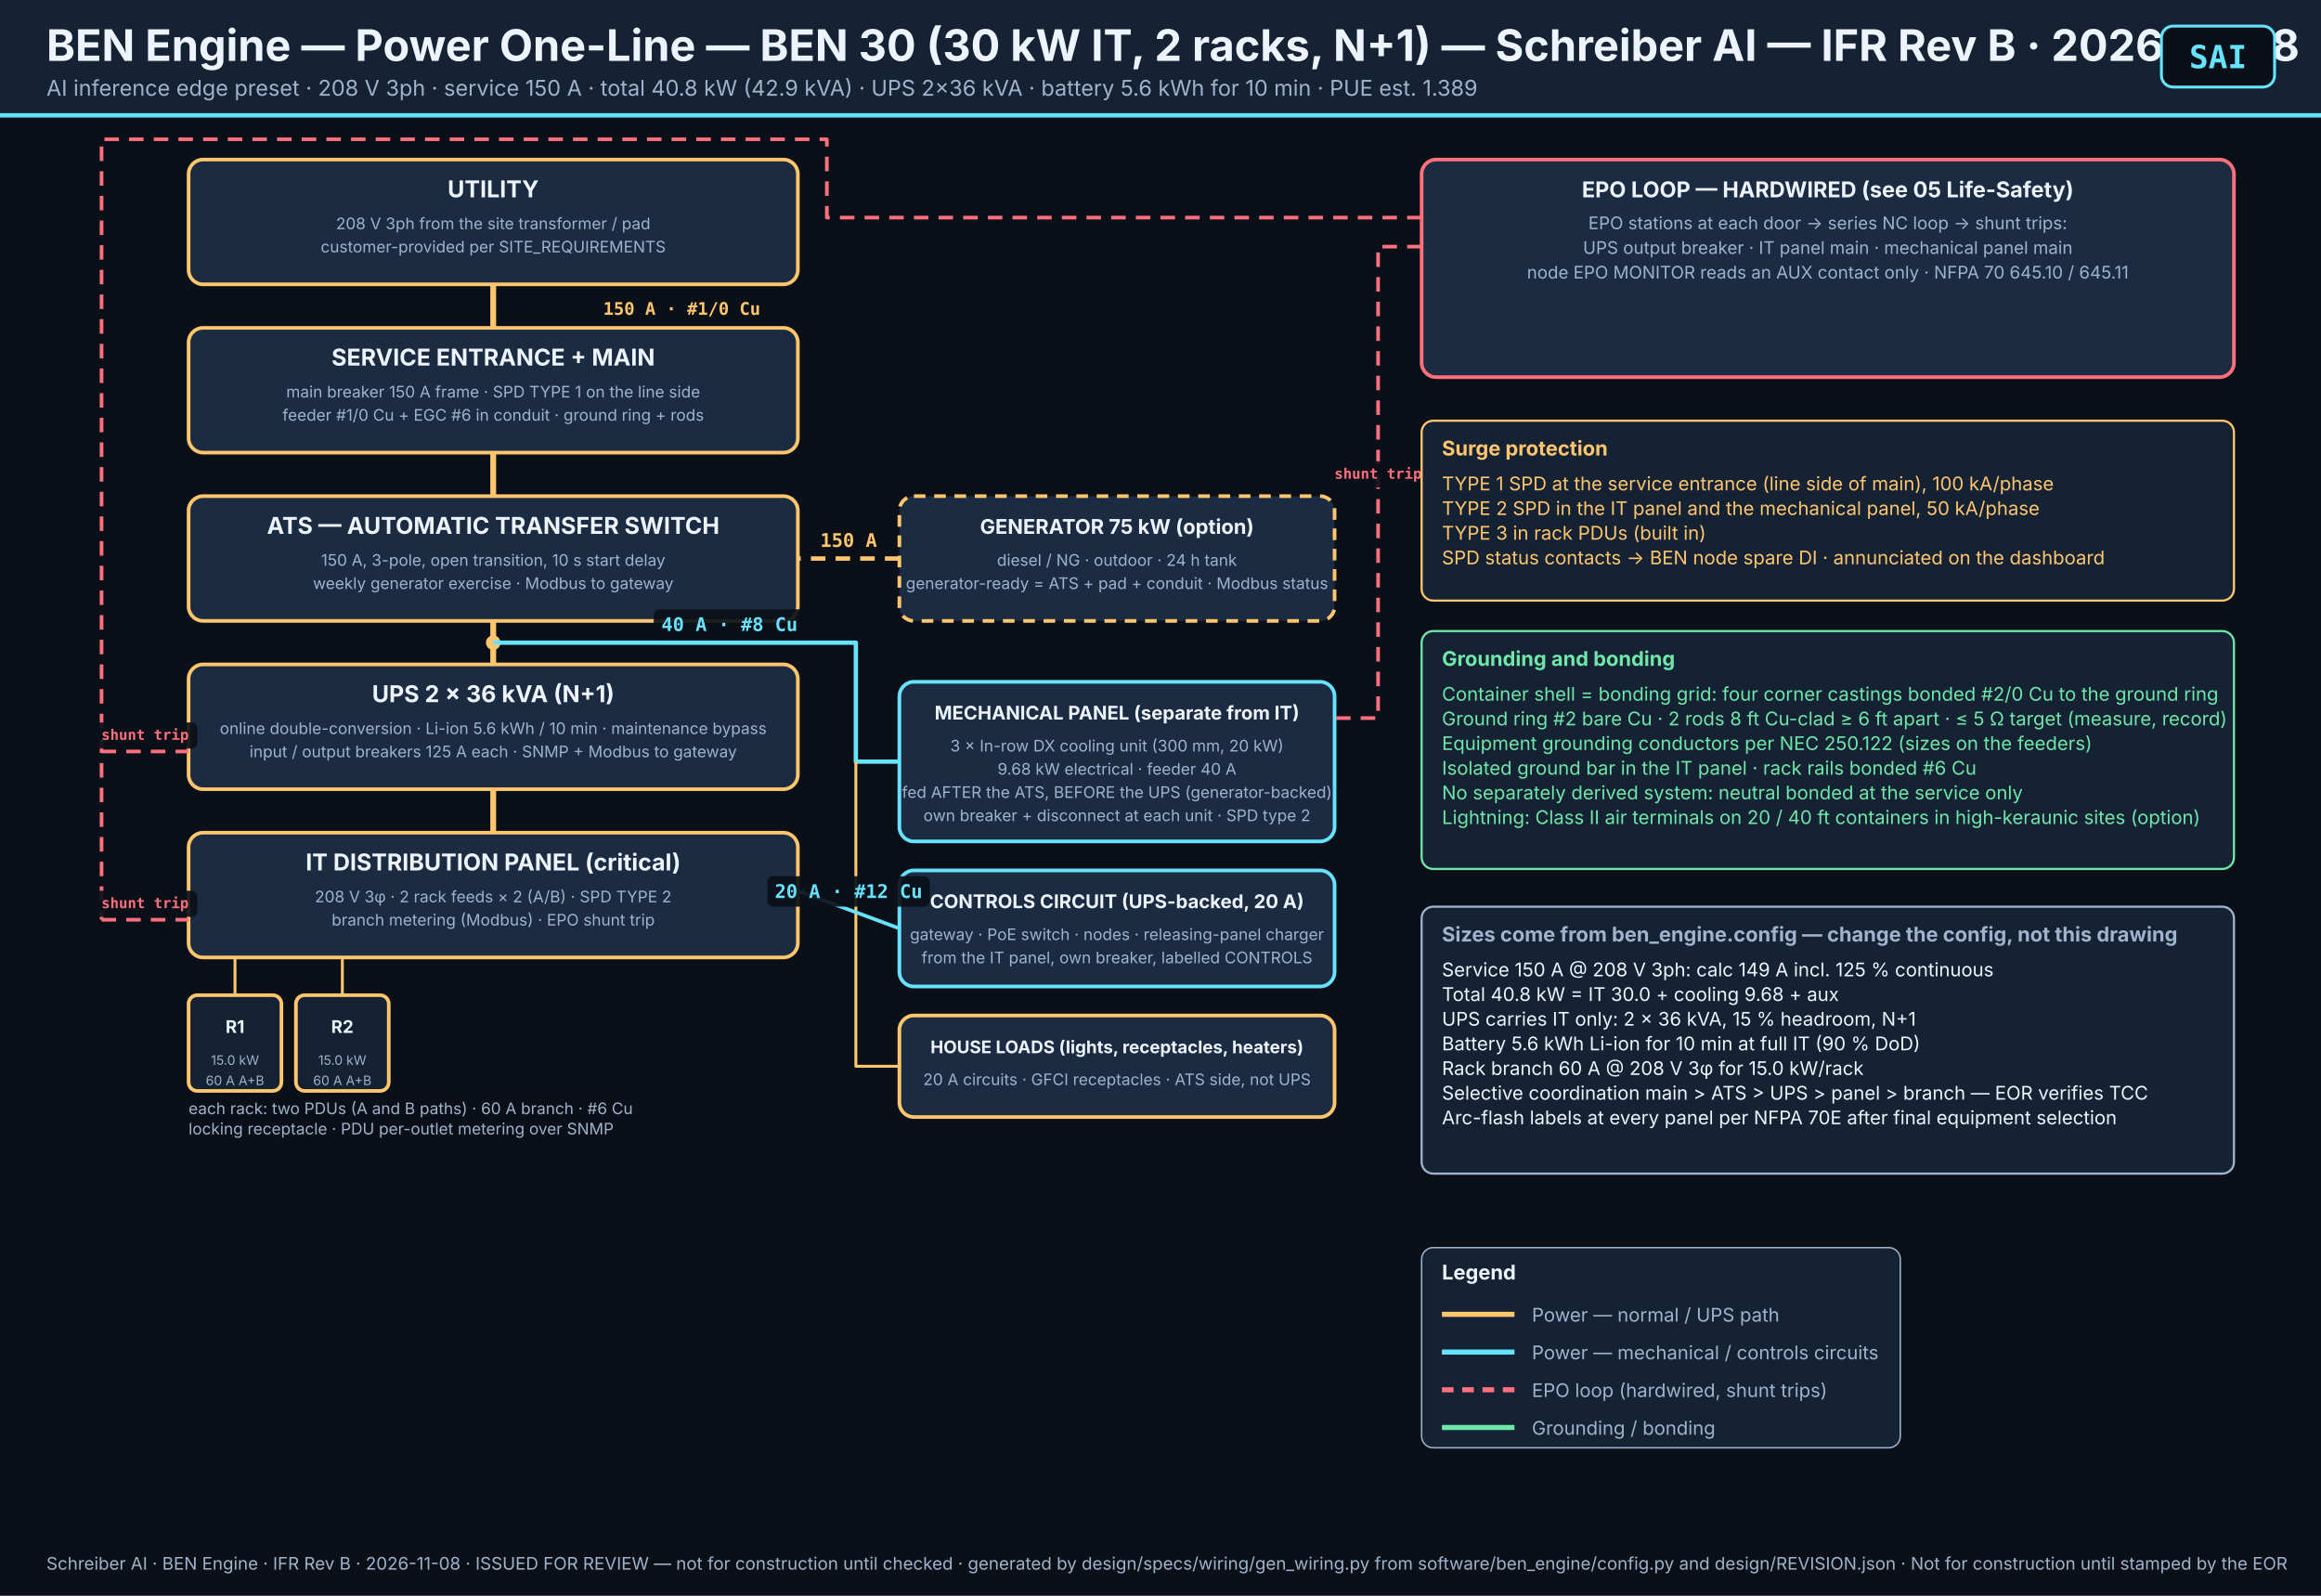
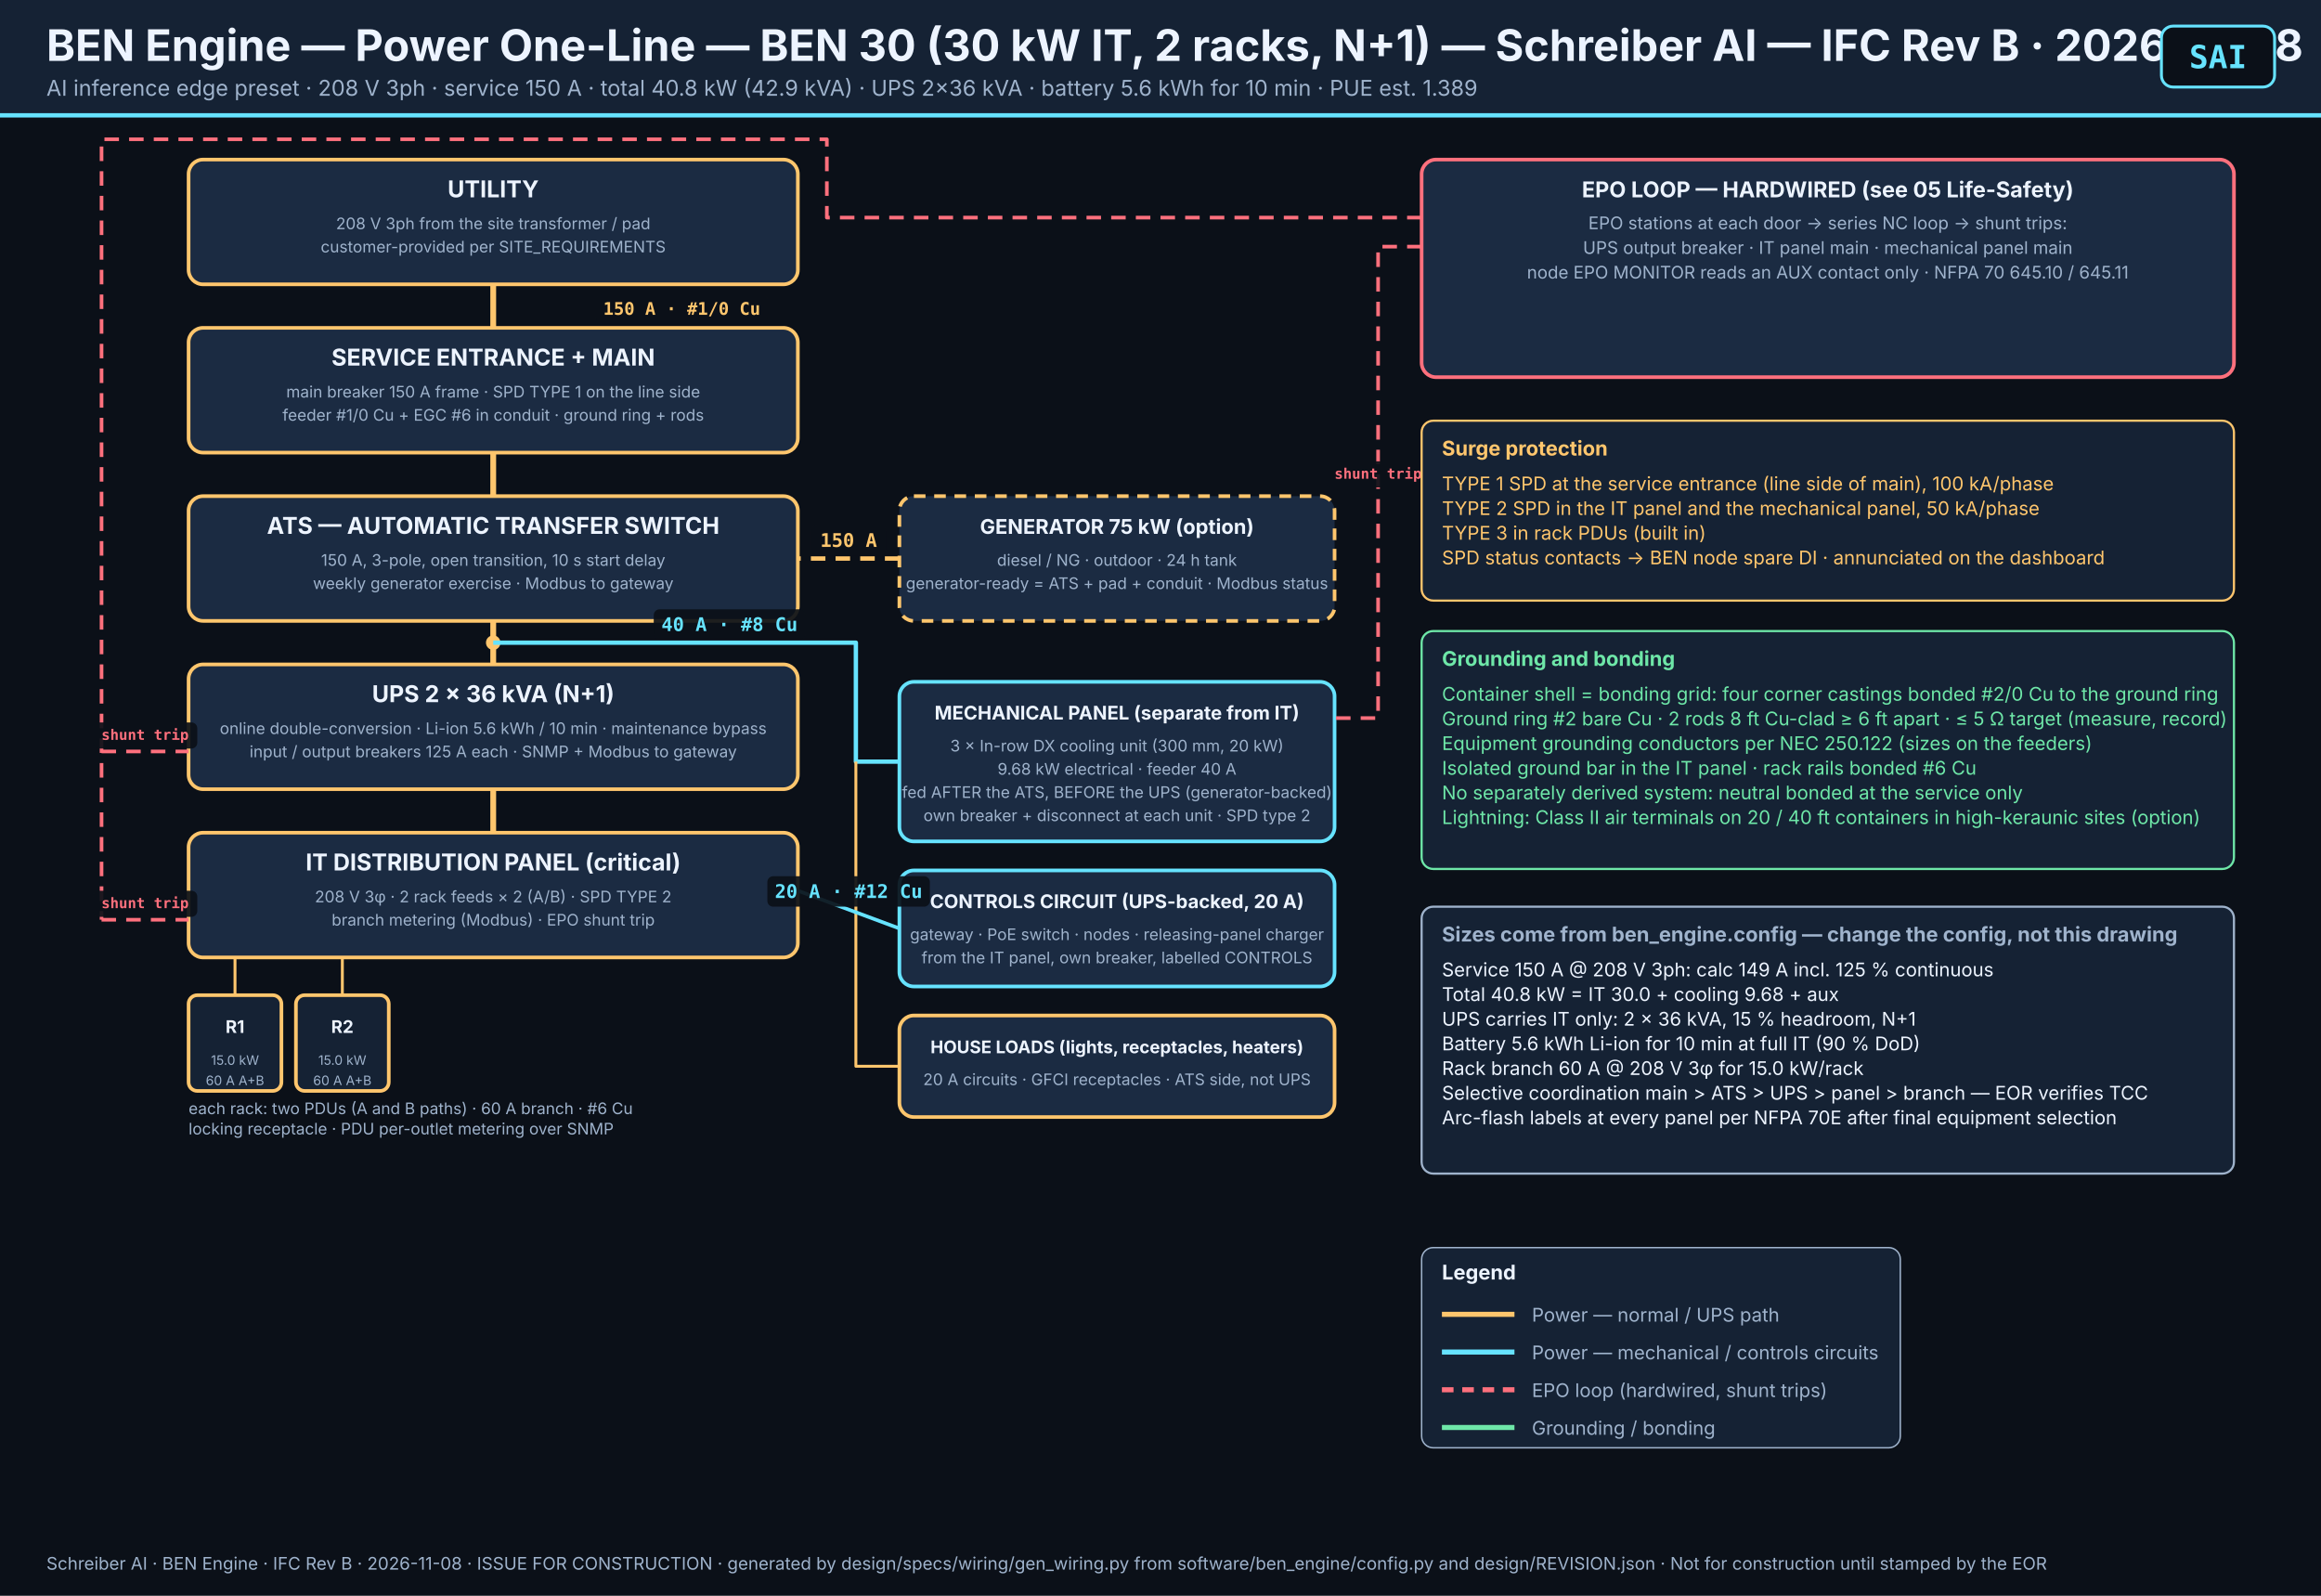
<svg xmlns="http://www.w3.org/2000/svg" viewBox="0 0 1600 1100" width="1600" height="1100" role="img" aria-label="03_power_one_line_ben30.svg">
  <defs>
    <marker id="arr-66E3FF" viewBox="0 0 10 10" refX="9" refY="5" markerWidth="7" markerHeight="7" orient="auto-start-reverse">
      <path d="M0,0 L10,5 L0,10 z" fill="#66E3FF" />
    </marker>
    <marker id="arr-FFC66D" viewBox="0 0 10 10" refX="9" refY="5" markerWidth="7" markerHeight="7" orient="auto-start-reverse">
      <path d="M0,0 L10,5 L0,10 z" fill="#FFC66D" />
    </marker>
    <marker id="arr-FF707D" viewBox="0 0 10 10" refX="9" refY="5" markerWidth="7" markerHeight="7" orient="auto-start-reverse">
      <path d="M0,0 L10,5 L0,10 z" fill="#FF707D" />
    </marker>
    <marker id="arr-6EE7A8" viewBox="0 0 10 10" refX="9" refY="5" markerWidth="7" markerHeight="7" orient="auto-start-reverse">
      <path d="M0,0 L10,5 L0,10 z" fill="#6EE7A8" />
    </marker>
    <marker id="arr-9FB3CC" viewBox="0 0 10 10" refX="9" refY="5" markerWidth="7" markerHeight="7" orient="auto-start-reverse">
      <path d="M0,0 L10,5 L0,10 z" fill="#9FB3CC" />
    </marker>
  </defs>
  <rect width="1600" height="1100" fill="#0B1018" />
  <rect x="0" y="0" width="1600" height="78" fill="#152234" />
  <rect x="0" y="78" width="1600" height="3" fill="#66E3FF" />
-   <text x="32" y="42" font-family="'Inter','Segoe UI',system-ui,sans-serif" font-size="30" font-weight="700" fill="#EDF4FF" text-anchor="start">BEN Engine — Power One-Line — BEN 30 (30 kW IT, 2 racks, N+1) — Schreiber AI — IFR Rev B · 2026-11-08</text>
+   <text x="32" y="42" font-family="'Inter','Segoe UI',system-ui,sans-serif" font-size="30" font-weight="700" fill="#EDF4FF" text-anchor="start">BEN Engine — Power One-Line — BEN 30 (30 kW IT, 2 racks, N+1) — Schreiber AI — IFC Rev B · 2026-11-08</text>
  <text x="32" y="66" font-family="'Inter','Segoe UI',system-ui,sans-serif" font-size="15" font-weight="400" fill="#9FB3CC" text-anchor="start">AI inference edge preset · 208 V 3ph · service 150 A · total 40.8 kW (42.9 kVA) · UPS 2×36 kVA · battery 5.6 kWh for 10 min · PUE est. 1.389</text>
  <rect x="1490" y="18" width="78" height="42" rx="8" fill="#0B1018" stroke="#66E3FF" stroke-width="2" />
  <text x="1529" y="47" font-family="'JetBrains Mono',Consolas,monospace" font-size="22" font-weight="800" fill="#66E3FF" text-anchor="middle">SAI</text>
  <rect x="130" y="110" width="420" height="86" rx="10" fill="#1B2B42" stroke="#FFC66D" stroke-width="2.5" />
  <text x="340.0" y="136" font-family="'Inter','Segoe UI',system-ui,sans-serif" font-size="16" font-weight="700" fill="#EDF4FF" text-anchor="middle">UTILITY</text>
  <text x="340.0" y="158" font-family="'Inter','Segoe UI',system-ui,sans-serif" font-size="11" font-weight="400" fill="#9FB3CC" text-anchor="middle">208 V 3ph from the site transformer / pad</text>
  <text x="340.0" y="174" font-family="'Inter','Segoe UI',system-ui,sans-serif" font-size="11" font-weight="400" fill="#9FB3CC" text-anchor="middle">customer-provided per SITE_REQUIREMENTS</text>
  <rect x="130" y="226" width="420" height="86" rx="10" fill="#1B2B42" stroke="#FFC66D" stroke-width="2.5" />
  <text x="340.0" y="252" font-family="'Inter','Segoe UI',system-ui,sans-serif" font-size="16" font-weight="700" fill="#EDF4FF" text-anchor="middle">SERVICE ENTRANCE + MAIN</text>
  <text x="340.0" y="274" font-family="'Inter','Segoe UI',system-ui,sans-serif" font-size="11" font-weight="400" fill="#9FB3CC" text-anchor="middle">main breaker 150 A frame · SPD TYPE 1 on the line side</text>
  <text x="340.0" y="290" font-family="'Inter','Segoe UI',system-ui,sans-serif" font-size="11" font-weight="400" fill="#9FB3CC" text-anchor="middle">feeder #1/0 Cu + EGC #6 in conduit · ground ring + rods</text>
  <rect x="130" y="342" width="420" height="86" rx="10" fill="#1B2B42" stroke="#FFC66D" stroke-width="2.5" />
  <text x="340.0" y="368" font-family="'Inter','Segoe UI',system-ui,sans-serif" font-size="16" font-weight="700" fill="#EDF4FF" text-anchor="middle">ATS — AUTOMATIC TRANSFER SWITCH</text>
  <text x="340.0" y="390" font-family="'Inter','Segoe UI',system-ui,sans-serif" font-size="11" font-weight="400" fill="#9FB3CC" text-anchor="middle">150 A, 3-pole, open transition, 10 s start delay</text>
  <text x="340.0" y="406" font-family="'Inter','Segoe UI',system-ui,sans-serif" font-size="11" font-weight="400" fill="#9FB3CC" text-anchor="middle">weekly generator exercise · Modbus to gateway</text>
  <rect x="130" y="458" width="420" height="86" rx="10" fill="#1B2B42" stroke="#FFC66D" stroke-width="2.5" />
  <text x="340.0" y="484" font-family="'Inter','Segoe UI',system-ui,sans-serif" font-size="16" font-weight="700" fill="#EDF4FF" text-anchor="middle">UPS  2 × 36 kVA  (N+1)</text>
  <text x="340.0" y="506" font-family="'Inter','Segoe UI',system-ui,sans-serif" font-size="11" font-weight="400" fill="#9FB3CC" text-anchor="middle">online double-conversion · Li-ion 5.6 kWh / 10 min · maintenance bypass</text>
  <text x="340.0" y="522" font-family="'Inter','Segoe UI',system-ui,sans-serif" font-size="11" font-weight="400" fill="#9FB3CC" text-anchor="middle">input / output breakers 125 A each · SNMP + Modbus to gateway</text>
  <rect x="130" y="574" width="420" height="86" rx="10" fill="#1B2B42" stroke="#FFC66D" stroke-width="2.5" />
  <text x="340.0" y="600" font-family="'Inter','Segoe UI',system-ui,sans-serif" font-size="16" font-weight="700" fill="#EDF4FF" text-anchor="middle">IT DISTRIBUTION PANEL  (critical)</text>
  <text x="340.0" y="622" font-family="'Inter','Segoe UI',system-ui,sans-serif" font-size="11" font-weight="400" fill="#9FB3CC" text-anchor="middle">208 V 3φ · 2 rack feeds × 2 (A/B) · SPD TYPE 2</text>
  <text x="340.0" y="638" font-family="'Inter','Segoe UI',system-ui,sans-serif" font-size="11" font-weight="400" fill="#9FB3CC" text-anchor="middle">branch metering (Modbus) · EPO shunt trip</text>
  <path d="M340,196 L340,226" fill="none" stroke="#FFC66D" stroke-width="4" stroke-linejoin="round" />
  <path d="M340,312 L340,342" fill="none" stroke="#FFC66D" stroke-width="4" stroke-linejoin="round" />
  <path d="M340,428 L340,458" fill="none" stroke="#FFC66D" stroke-width="4" stroke-linejoin="round" />
  <path d="M340,544 L340,574" fill="none" stroke="#FFC66D" stroke-width="4" stroke-linejoin="round" />
  <rect x="410.8" y="203" width="118.4" height="20" rx="4" fill="#0B1018" opacity="0.92" />
  <text x="470" y="217" font-family="'JetBrains Mono',Consolas,monospace" font-size="12" font-weight="600" fill="#FFC66D" text-anchor="middle">150 A · #1/0 Cu</text>
  <rect x="130" y="686" width="64" height="66" rx="6" fill="#152234" stroke="#FFC66D" stroke-width="2.5" />
  <text x="162.0" y="712" font-family="'Inter','Segoe UI',system-ui,sans-serif" font-size="12" font-weight="700" fill="#EDF4FF" text-anchor="middle">R1</text>
  <text x="162.0" y="734" font-family="'Inter','Segoe UI',system-ui,sans-serif" font-size="9" font-weight="400" fill="#9FB3CC" text-anchor="middle">15.0 kW</text>
  <text x="162.0" y="748" font-family="'Inter','Segoe UI',system-ui,sans-serif" font-size="9" font-weight="400" fill="#9FB3CC" text-anchor="middle">60 A A+B</text>
  <path d="M162.0,660 L162.0,686" fill="none" stroke="#FFC66D" stroke-width="2" stroke-linejoin="round" />
  <rect x="204" y="686" width="64" height="66" rx="6" fill="#152234" stroke="#FFC66D" stroke-width="2.5" />
  <text x="236.0" y="712" font-family="'Inter','Segoe UI',system-ui,sans-serif" font-size="12" font-weight="700" fill="#EDF4FF" text-anchor="middle">R2</text>
  <text x="236.0" y="734" font-family="'Inter','Segoe UI',system-ui,sans-serif" font-size="9" font-weight="400" fill="#9FB3CC" text-anchor="middle">15.0 kW</text>
  <text x="236.0" y="748" font-family="'Inter','Segoe UI',system-ui,sans-serif" font-size="9" font-weight="400" fill="#9FB3CC" text-anchor="middle">60 A A+B</text>
  <path d="M236.0,660 L236.0,686" fill="none" stroke="#FFC66D" stroke-width="2" stroke-linejoin="round" />
  <text x="130" y="768" font-family="'Inter','Segoe UI',system-ui,sans-serif" font-size="11" font-weight="400" fill="#9FB3CC" text-anchor="start">each rack: two PDUs (A and B paths) · 60 A branch · #6 Cu</text>
  <text x="130" y="782" font-family="'Inter','Segoe UI',system-ui,sans-serif" font-size="11" font-weight="400" fill="#9FB3CC" text-anchor="start">locking receptacle · PDU per-outlet metering over SNMP</text>
  <rect x="620" y="342" width="300" height="86" rx="10" fill="#1B2B42" stroke="#FFC66D" stroke-width="2.5" stroke-dasharray="8 6" />
  <text x="770.0" y="368" font-family="'Inter','Segoe UI',system-ui,sans-serif" font-size="14" font-weight="700" fill="#EDF4FF" text-anchor="middle">GENERATOR  75 kW  (option)</text>
  <text x="770.0" y="390" font-family="'Inter','Segoe UI',system-ui,sans-serif" font-size="11" font-weight="400" fill="#9FB3CC" text-anchor="middle">diesel / NG · outdoor · 24 h tank</text>
  <text x="770.0" y="406" font-family="'Inter','Segoe UI',system-ui,sans-serif" font-size="11" font-weight="400" fill="#9FB3CC" text-anchor="middle">generator-ready = ATS + pad + conduit · Modbus status</text>
  <path d="M620,385 L550,385" fill="none" stroke="#FFC66D" stroke-width="3" stroke-linejoin="round" stroke-dasharray="10 7" />
  <rect x="559.15" y="362.0" width="51.7" height="21" rx="4" fill="#0B1018" opacity="0.92" />
  <text x="585.0" y="377.0" font-family="'JetBrains Mono',Consolas,monospace" font-size="13" font-weight="600" fill="#FFC66D" text-anchor="middle">150 A</text>
  <circle cx="340" cy="443" r="5" fill="#FFC66D" />
  <path d="M340,443 L590,443 L590,525 L620,525" fill="none" stroke="#66E3FF" stroke-width="3" stroke-linejoin="round" />
  <rect x="450.66" y="420.0" width="104.48" height="21" rx="4" fill="#0B1018" opacity="0.92" />
  <text x="502.9" y="435.0" font-family="'JetBrains Mono',Consolas,monospace" font-size="13" font-weight="600" fill="#66E3FF" text-anchor="middle">40 A · #8 Cu</text>
  <rect x="620" y="470" width="300" height="110" rx="10" fill="#1B2B42" stroke="#66E3FF" stroke-width="2.5" />
  <text x="770.0" y="496" font-family="'Inter','Segoe UI',system-ui,sans-serif" font-size="13" font-weight="700" fill="#EDF4FF" text-anchor="middle">MECHANICAL PANEL  (separate from IT)</text>
  <text x="770.0" y="518" font-family="'Inter','Segoe UI',system-ui,sans-serif" font-size="11" font-weight="400" fill="#9FB3CC" text-anchor="middle">3 × In-row DX cooling unit (300 mm, 20 kW)</text>
  <text x="770.0" y="534" font-family="'Inter','Segoe UI',system-ui,sans-serif" font-size="11" font-weight="400" fill="#9FB3CC" text-anchor="middle">9.68 kW electrical · feeder 40 A</text>
  <text x="770.0" y="550" font-family="'Inter','Segoe UI',system-ui,sans-serif" font-size="11" font-weight="400" fill="#9FB3CC" text-anchor="middle">fed AFTER the ATS, BEFORE the UPS (generator-backed)</text>
  <text x="770.0" y="566" font-family="'Inter','Segoe UI',system-ui,sans-serif" font-size="11" font-weight="400" fill="#9FB3CC" text-anchor="middle">own breaker + disconnect at each unit · SPD type 2</text>
  <path d="M590,525 L590,735 L620,735" fill="none" stroke="#FFC66D" stroke-width="2" stroke-linejoin="round" />
  <rect x="620" y="700" width="300" height="70" rx="10" fill="#1B2B42" stroke="#FFC66D" stroke-width="2.5" />
  <text x="770.0" y="726" font-family="'Inter','Segoe UI',system-ui,sans-serif" font-size="12" font-weight="700" fill="#EDF4FF" text-anchor="middle">HOUSE LOADS  (lights, receptacles, heaters)</text>
  <text x="770.0" y="748" font-family="'Inter','Segoe UI',system-ui,sans-serif" font-size="11" font-weight="400" fill="#9FB3CC" text-anchor="middle">20 A circuits · GFCI receptacles · ATS side, not UPS</text>
  <rect x="620" y="600" width="300" height="80" rx="10" fill="#1B2B42" stroke="#66E3FF" stroke-width="2.5" />
  <text x="770.0" y="626" font-family="'Inter','Segoe UI',system-ui,sans-serif" font-size="13" font-weight="700" fill="#EDF4FF" text-anchor="middle">CONTROLS CIRCUIT  (UPS-backed, 20 A)</text>
  <text x="770.0" y="648" font-family="'Inter','Segoe UI',system-ui,sans-serif" font-size="11" font-weight="400" fill="#9FB3CC" text-anchor="middle">gateway · PoE switch · nodes · releasing-panel charger</text>
  <text x="770.0" y="664" font-family="'Inter','Segoe UI',system-ui,sans-serif" font-size="11" font-weight="400" fill="#9FB3CC" text-anchor="middle">from the IT panel, own breaker, labelled CONTROLS</text>
  <path d="M550,614 L620,640" fill="none" stroke="#66E3FF" stroke-width="2.5" stroke-linejoin="round" />
  <rect x="528.99" y="604.0" width="112.02" height="21" rx="4" fill="#0B1018" opacity="0.92" />
  <text x="585.0" y="619.0" font-family="'JetBrains Mono',Consolas,monospace" font-size="13" font-weight="600" fill="#66E3FF" text-anchor="middle">20 A · #12 Cu</text>
  <rect x="980" y="110" width="560" height="150" rx="10" fill="#1B2B42" stroke="#FF707D" stroke-width="2.5" />
  <text x="1260.0" y="136" font-family="'Inter','Segoe UI',system-ui,sans-serif" font-size="15" font-weight="700" fill="#EDF4FF" text-anchor="middle">EPO LOOP — HARDWIRED (see 05 Life-Safety)</text>
  <text x="1260.0" y="158" font-family="'Inter','Segoe UI',system-ui,sans-serif" font-size="12" font-weight="400" fill="#9FB3CC" text-anchor="middle">EPO stations at each door → series NC loop → shunt trips:</text>
  <text x="1260.0" y="175" font-family="'Inter','Segoe UI',system-ui,sans-serif" font-size="12" font-weight="400" fill="#9FB3CC" text-anchor="middle">UPS output breaker · IT panel main · mechanical panel main</text>
  <text x="1260.0" y="192" font-family="'Inter','Segoe UI',system-ui,sans-serif" font-size="12" font-weight="400" fill="#9FB3CC" text-anchor="middle">node EPO MONITOR reads an AUX contact only · NFPA 70 645.10 / 645.11</text>
  <path d="M980,150 L570,150 L570,96 L70,96 L70,634" fill="none" stroke="#FF707D" stroke-width="2.5" stroke-linejoin="round" stroke-dasharray="10 7" />
  <path d="M70,518 L130,518" fill="none" stroke="#FF707D" stroke-width="2.5" stroke-linejoin="round" stroke-dasharray="10 7" />
  <rect x="64.0" y="498" width="72.0" height="18" rx="4" fill="#0B1018" opacity="0.92" />
  <text x="100" y="510" font-family="'JetBrains Mono',Consolas,monospace" font-size="10" font-weight="600" fill="#FF707D" text-anchor="middle">shunt trip</text>
  <path d="M70,634 L130,634" fill="none" stroke="#FF707D" stroke-width="2.5" stroke-linejoin="round" stroke-dasharray="10 7" />
  <rect x="64.0" y="614" width="72.0" height="18" rx="4" fill="#0B1018" opacity="0.92" />
  <text x="100" y="626" font-family="'JetBrains Mono',Consolas,monospace" font-size="10" font-weight="600" fill="#FF707D" text-anchor="middle">shunt trip</text>
  <path d="M980,170 L950,170 L950,495 L920,495" fill="none" stroke="#FF707D" stroke-width="2.5" stroke-linejoin="round" stroke-dasharray="10 7" />
  <rect x="914.0" y="318" width="72.0" height="18" rx="4" fill="#0B1018" opacity="0.92" />
  <text x="950" y="330" font-family="'JetBrains Mono',Consolas,monospace" font-size="10" font-weight="600" fill="#FF707D" text-anchor="middle">shunt trip</text>
  <rect x="980" y="290" width="560" height="124" rx="8" fill="#152234" stroke="#FFC66D" stroke-width="1.5" />
  <text x="994" y="314" font-family="'Inter','Segoe UI',system-ui,sans-serif" font-size="14" font-weight="700" fill="#FFC66D" text-anchor="start">Surge protection</text>
  <text x="994" y="338" font-family="'Inter','Segoe UI',system-ui,sans-serif" font-size="13" font-weight="400" fill="#FFC66D" text-anchor="start">TYPE 1 SPD at the service entrance (line side of main), 100 kA/phase</text>
  <text x="994" y="355" font-family="'Inter','Segoe UI',system-ui,sans-serif" font-size="13" font-weight="400" fill="#FFC66D" text-anchor="start">TYPE 2 SPD in the IT panel and the mechanical panel, 50 kA/phase</text>
  <text x="994" y="372" font-family="'Inter','Segoe UI',system-ui,sans-serif" font-size="13" font-weight="400" fill="#FFC66D" text-anchor="start">TYPE 3 in rack PDUs (built in)</text>
  <text x="994" y="389" font-family="'Inter','Segoe UI',system-ui,sans-serif" font-size="13" font-weight="400" fill="#FFC66D" text-anchor="start">SPD status contacts → BEN node spare DI · annunciated on the dashboard</text>
  <rect x="980" y="435" width="560" height="164" rx="8" fill="#152234" stroke="#6EE7A8" stroke-width="1.5" />
  <text x="994" y="459" font-family="'Inter','Segoe UI',system-ui,sans-serif" font-size="14" font-weight="700" fill="#6EE7A8" text-anchor="start">Grounding and bonding</text>
  <text x="994" y="483" font-family="'Inter','Segoe UI',system-ui,sans-serif" font-size="13" font-weight="400" fill="#6EE7A8" text-anchor="start">Container shell = bonding grid: four corner castings bonded #2/0 Cu to the ground ring</text>
  <text x="994" y="500" font-family="'Inter','Segoe UI',system-ui,sans-serif" font-size="13" font-weight="400" fill="#6EE7A8" text-anchor="start">Ground ring #2 bare Cu · 2 rods 8 ft Cu-clad ≥ 6 ft apart · ≤ 5 Ω target (measure, record)</text>
  <text x="994" y="517" font-family="'Inter','Segoe UI',system-ui,sans-serif" font-size="13" font-weight="400" fill="#6EE7A8" text-anchor="start">Equipment grounding conductors per NEC 250.122 (sizes on the feeders)</text>
  <text x="994" y="534" font-family="'Inter','Segoe UI',system-ui,sans-serif" font-size="13" font-weight="400" fill="#6EE7A8" text-anchor="start">Isolated ground bar in the IT panel · rack rails bonded #6 Cu</text>
  <text x="994" y="551" font-family="'Inter','Segoe UI',system-ui,sans-serif" font-size="13" font-weight="400" fill="#6EE7A8" text-anchor="start">No separately derived system: neutral bonded at the service only</text>
  <text x="994" y="568" font-family="'Inter','Segoe UI',system-ui,sans-serif" font-size="13" font-weight="400" fill="#6EE7A8" text-anchor="start">Lightning: Class II air terminals on 20 / 40 ft containers in high-keraunic sites (option)</text>
  <rect x="980" y="625" width="560" height="184" rx="8" fill="#152234" stroke="#9FB3CC" stroke-width="1.5" />
  <text x="994" y="649" font-family="'Inter','Segoe UI',system-ui,sans-serif" font-size="14" font-weight="700" fill="#9FB3CC" text-anchor="start">Sizes come from ben_engine.config — change the config, not this drawing</text>
  <text x="994" y="673" font-family="'Inter','Segoe UI',system-ui,sans-serif" font-size="13" font-weight="400" fill="#EDF4FF" text-anchor="start">Service 150 A @ 208 V 3ph: calc 149 A incl. 125 % continuous</text>
  <text x="994" y="690" font-family="'Inter','Segoe UI',system-ui,sans-serif" font-size="13" font-weight="400" fill="#EDF4FF" text-anchor="start">Total 40.8 kW = IT 30.0 + cooling 9.68 + aux</text>
  <text x="994" y="707" font-family="'Inter','Segoe UI',system-ui,sans-serif" font-size="13" font-weight="400" fill="#EDF4FF" text-anchor="start">UPS carries IT only: 2 × 36 kVA, 15 % headroom, N+1</text>
  <text x="994" y="724" font-family="'Inter','Segoe UI',system-ui,sans-serif" font-size="13" font-weight="400" fill="#EDF4FF" text-anchor="start">Battery 5.6 kWh Li-ion for 10 min at full IT (90 % DoD)</text>
  <text x="994" y="741" font-family="'Inter','Segoe UI',system-ui,sans-serif" font-size="13" font-weight="400" fill="#EDF4FF" text-anchor="start">Rack branch 60 A @ 208 V 3φ for 15.0 kW/rack</text>
  <text x="994" y="758" font-family="'Inter','Segoe UI',system-ui,sans-serif" font-size="13" font-weight="400" fill="#EDF4FF" text-anchor="start">Selective coordination main &gt; ATS &gt; UPS &gt; panel &gt; branch — EOR verifies TCC</text>
  <text x="994" y="775" font-family="'Inter','Segoe UI',system-ui,sans-serif" font-size="13" font-weight="400" fill="#EDF4FF" text-anchor="start">Arc-flash labels at every panel per NFPA 70E after final equipment selection</text>
  <rect x="980" y="860" width="330" height="138" rx="8" fill="#152234" stroke="#9FB3CC" stroke-width="1" />
  <text x="994" y="882" font-family="'Inter','Segoe UI',system-ui,sans-serif" font-size="14" font-weight="700" fill="#EDF4FF" text-anchor="start">Legend</text>
  <line x1="994" y1="906" x2="1044" y2="906" stroke="#FFC66D" stroke-width="3.5" />
  <text x="1056" y="911" font-family="'Inter','Segoe UI',system-ui,sans-serif" font-size="13" font-weight="400" fill="#9FB3CC" text-anchor="start">Power — normal / UPS path</text>
  <line x1="994" y1="932" x2="1044" y2="932" stroke="#66E3FF" stroke-width="3.5" />
  <text x="1056" y="937" font-family="'Inter','Segoe UI',system-ui,sans-serif" font-size="13" font-weight="400" fill="#9FB3CC" text-anchor="start">Power — mechanical / controls circuits</text>
  <line x1="994" y1="958" x2="1044" y2="958" stroke="#FF707D" stroke-width="3.5" stroke-dasharray="8 6" />
  <text x="1056" y="963" font-family="'Inter','Segoe UI',system-ui,sans-serif" font-size="13" font-weight="400" fill="#9FB3CC" text-anchor="start">EPO loop (hardwired, shunt trips)</text>
  <line x1="994" y1="984" x2="1044" y2="984" stroke="#6EE7A8" stroke-width="3.5" />
  <text x="1056" y="989" font-family="'Inter','Segoe UI',system-ui,sans-serif" font-size="13" font-weight="400" fill="#9FB3CC" text-anchor="start">Grounding / bonding</text>
-   <text x="32" y="1082" font-family="'Inter','Segoe UI',system-ui,sans-serif" font-size="12" fill="#9FB3CC">Schreiber AI · BEN Engine · IFR Rev B · 2026-11-08 · ISSUED FOR REVIEW — not for construction until checked · generated by design/specs/wiring/gen_wiring.py from software/ben_engine/config.py and design/REVISION.json · Not for construction until stamped by the EOR</text>
+   <text x="32" y="1082" font-family="'Inter','Segoe UI',system-ui,sans-serif" font-size="12" fill="#9FB3CC">Schreiber AI · BEN Engine · IFC Rev B · 2026-11-08 · ISSUE FOR CONSTRUCTION · generated by design/specs/wiring/gen_wiring.py from software/ben_engine/config.py and design/REVISION.json · Not for construction until stamped by the EOR</text>
</svg>
